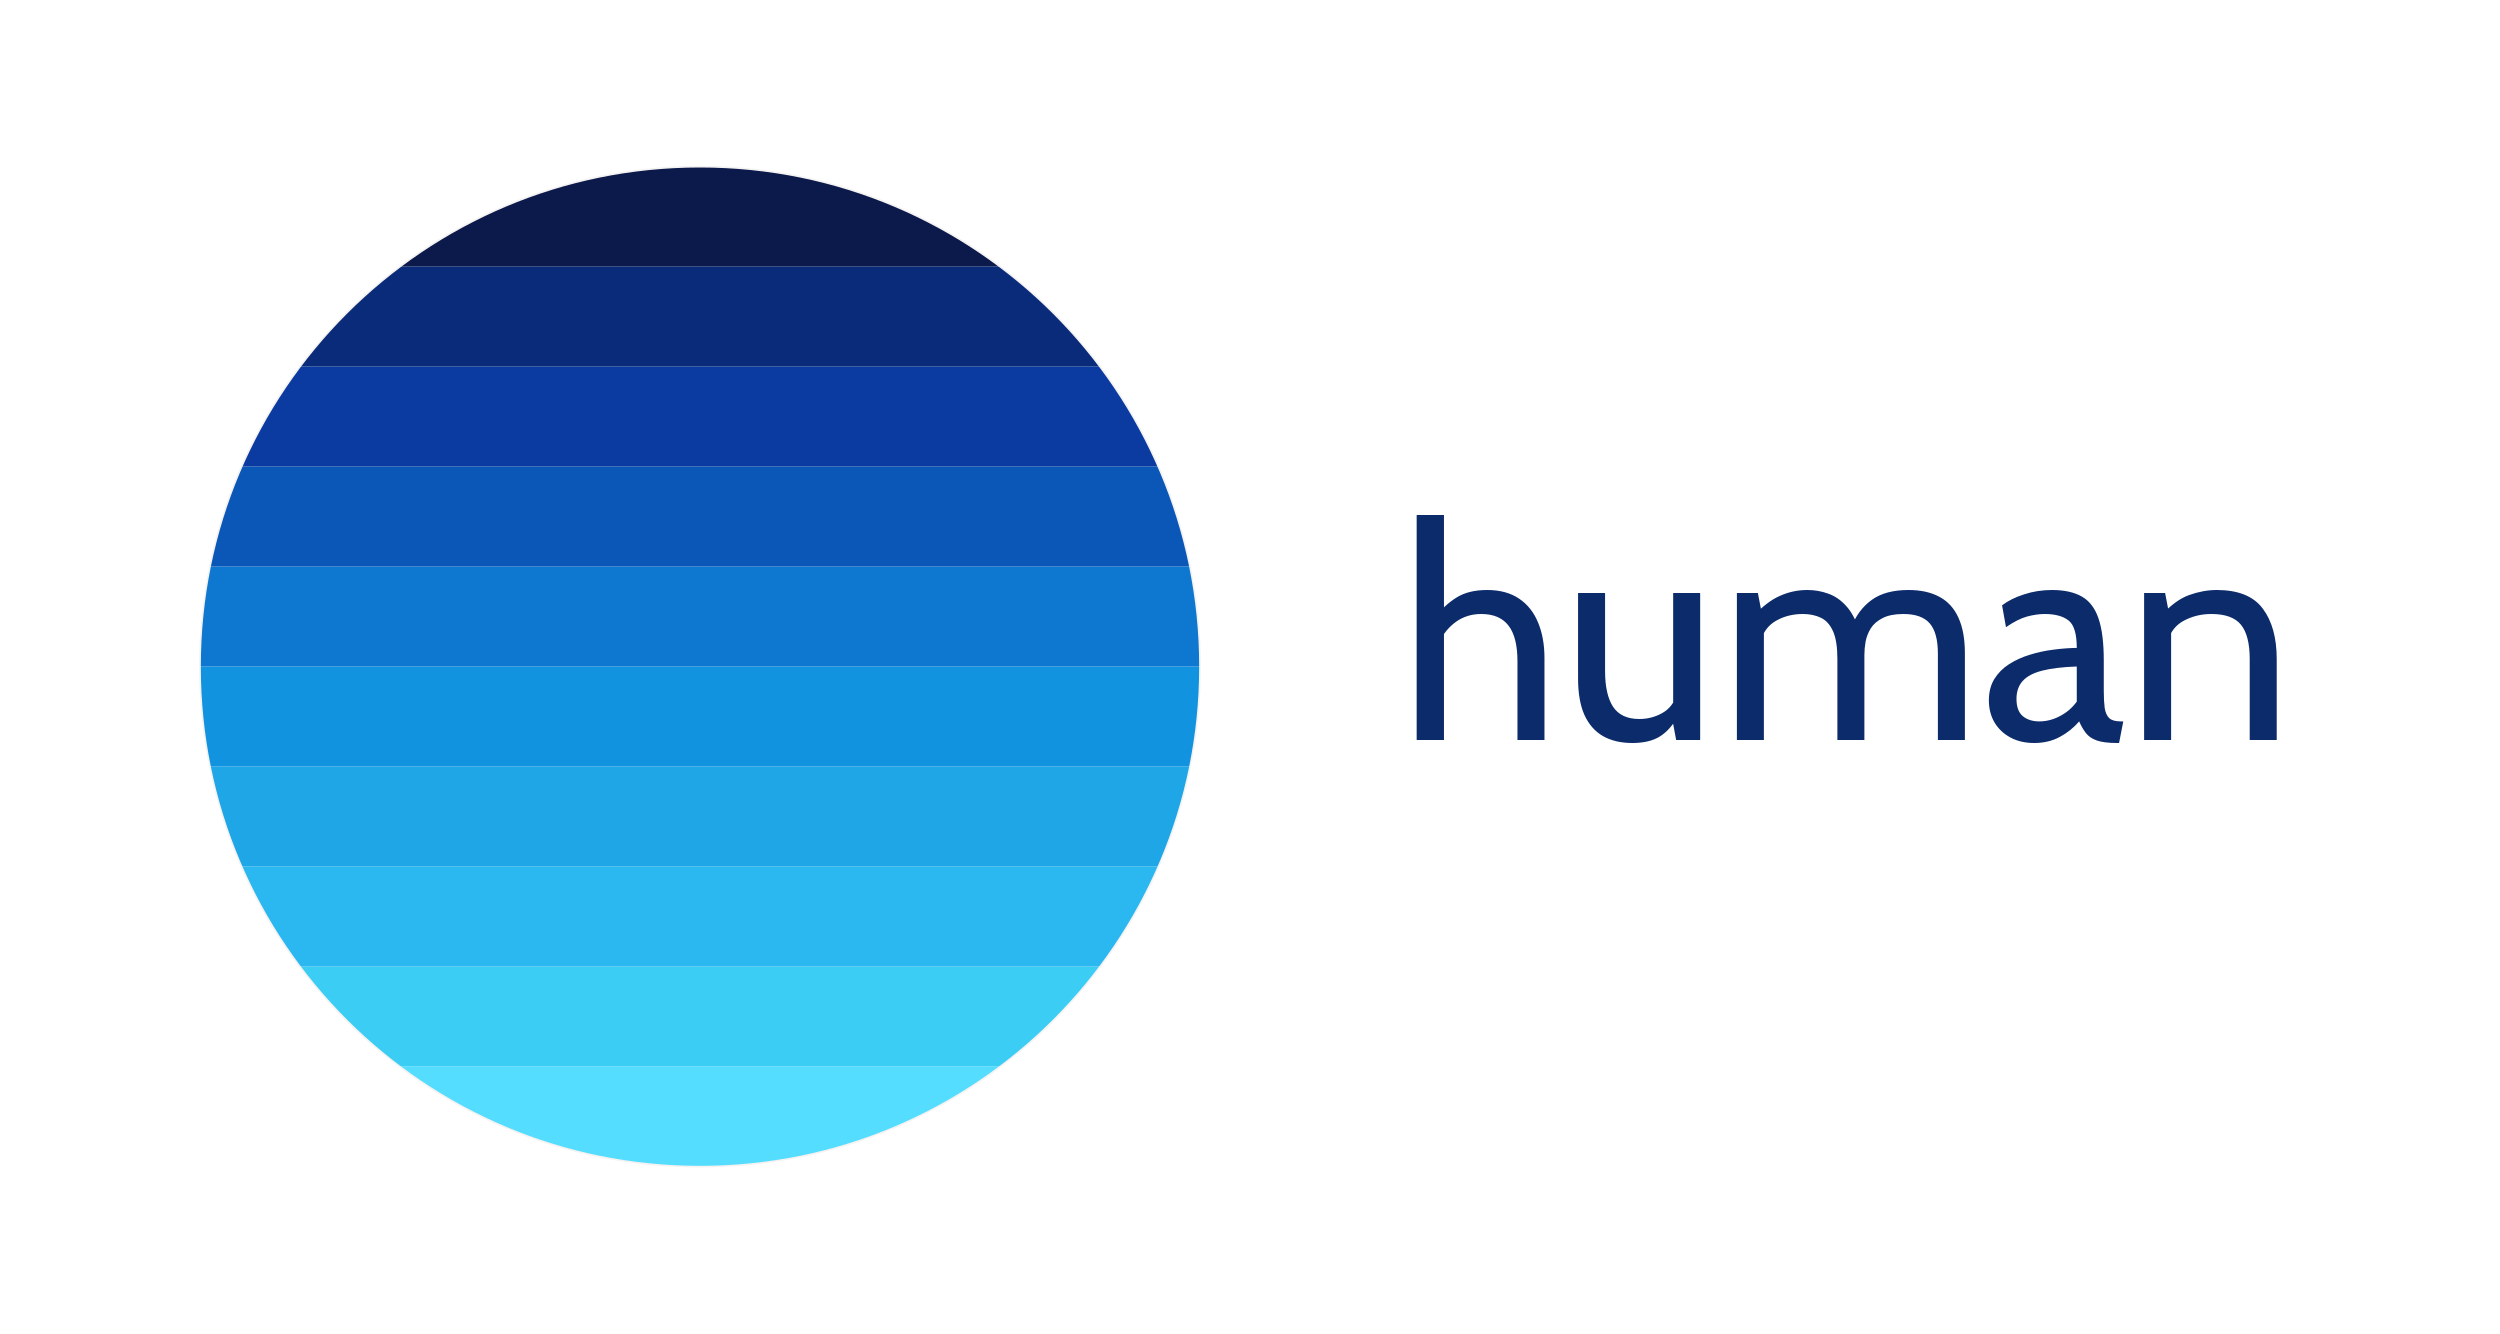
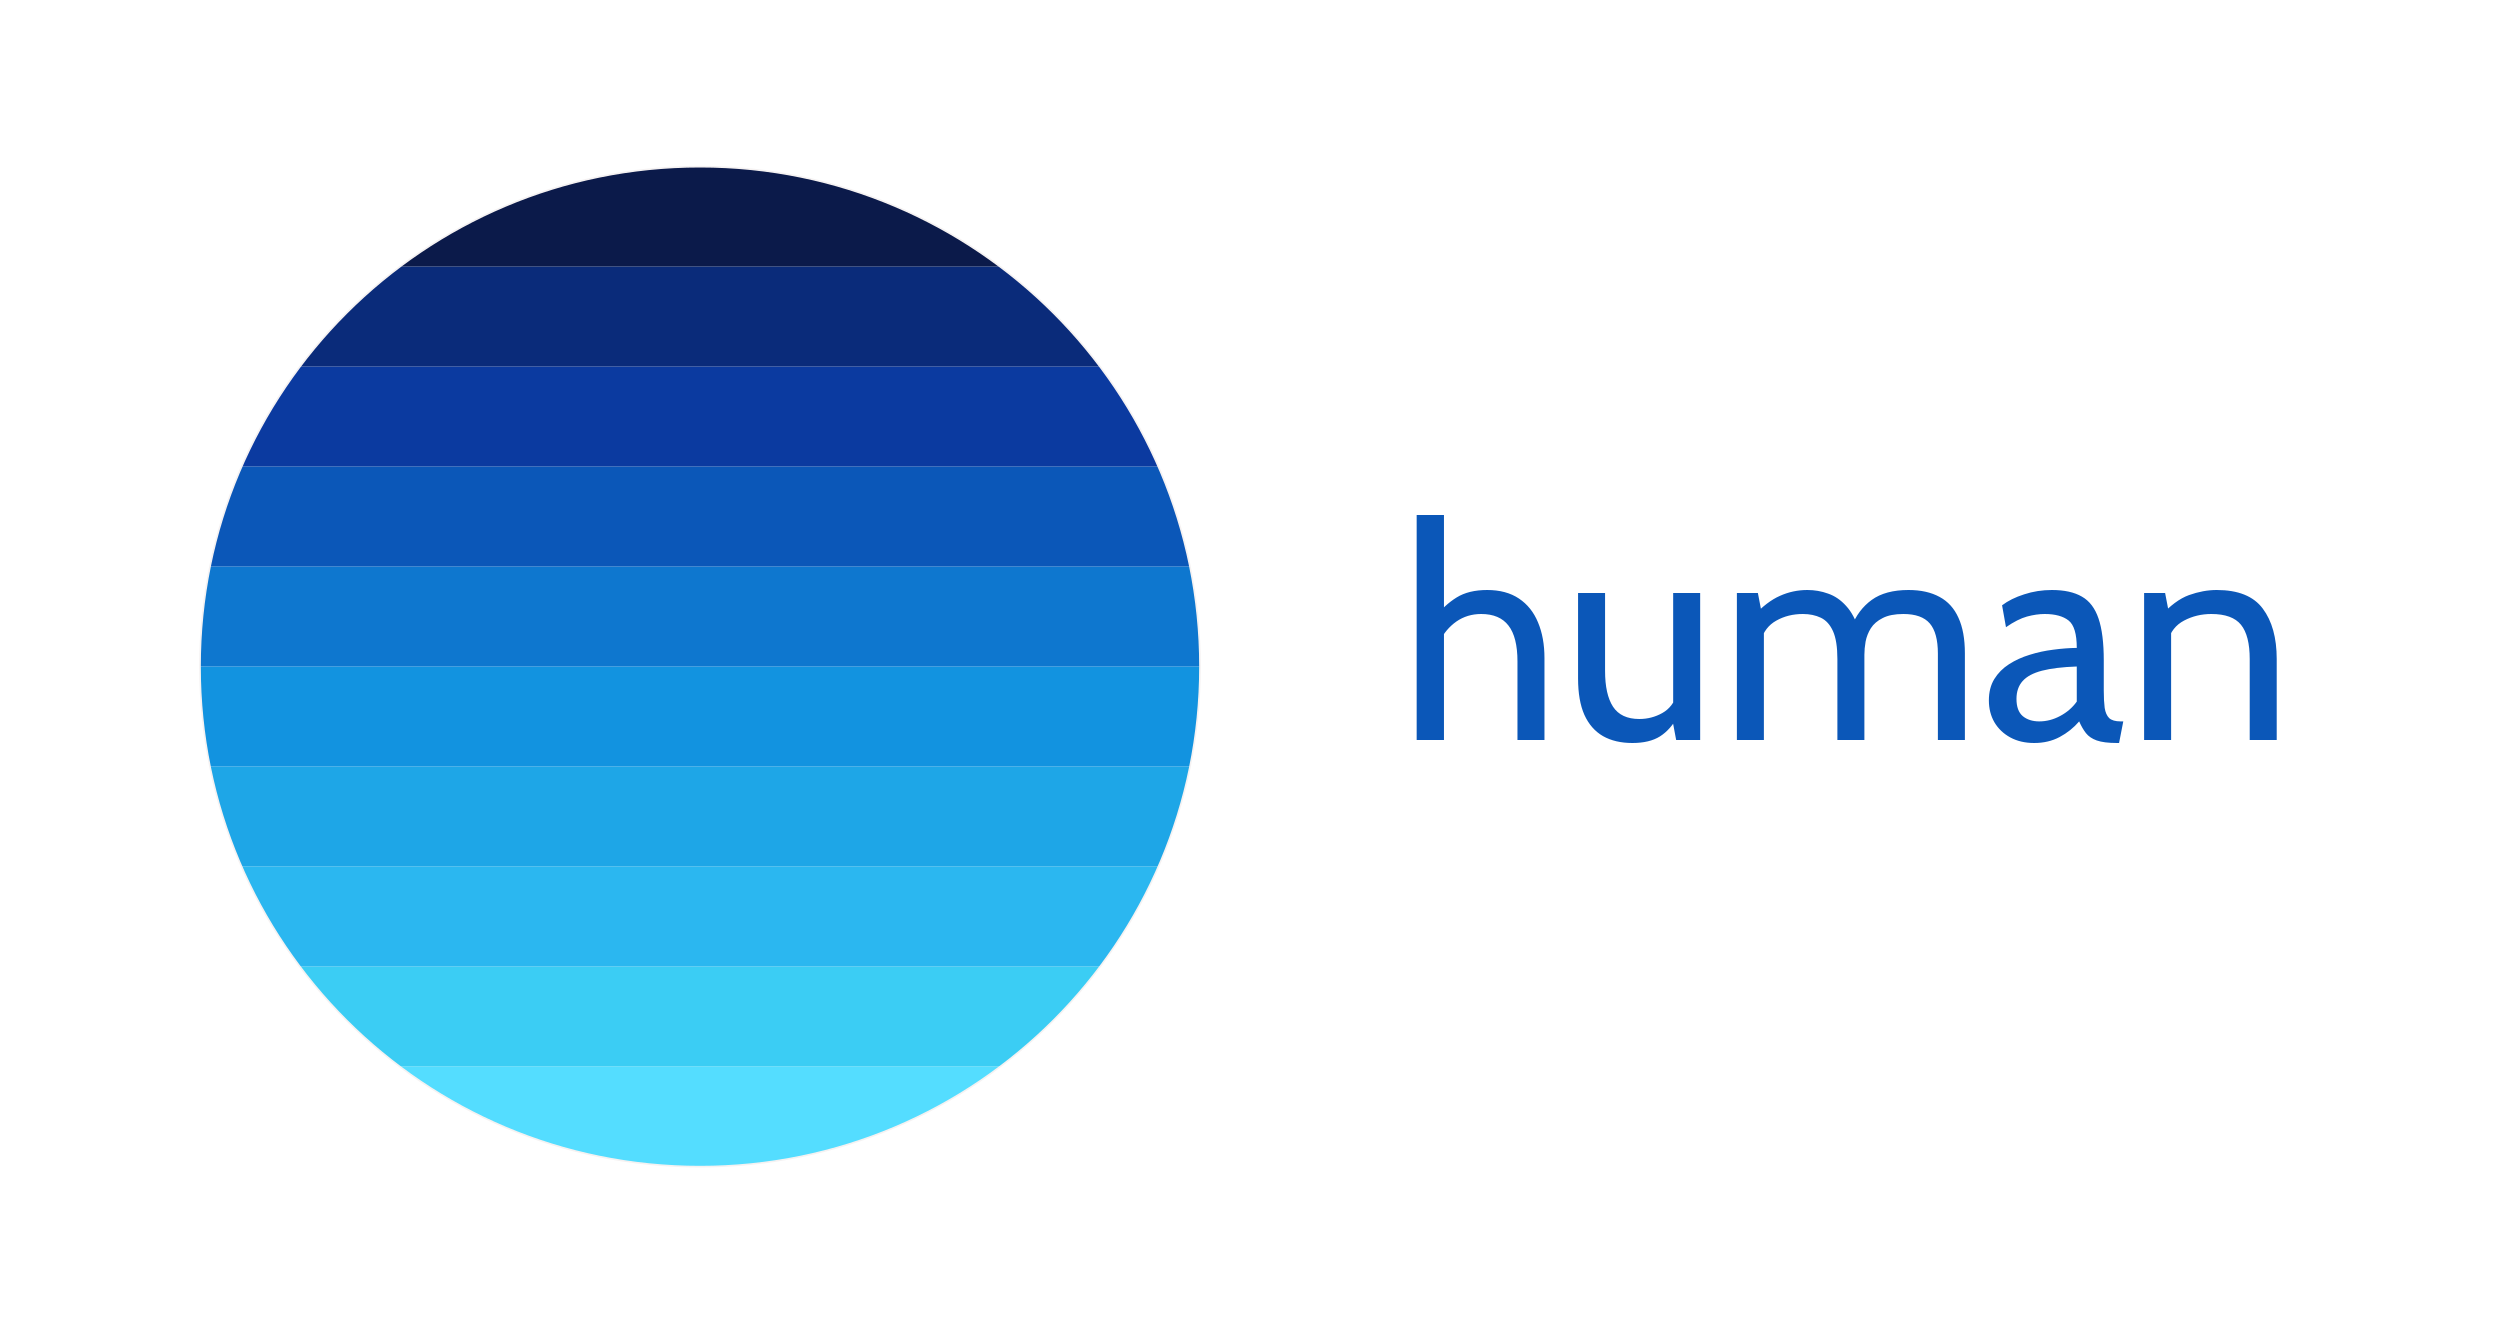
<svg xmlns="http://www.w3.org/2000/svg" viewBox="0 0 1500 800" width="1500" height="800">
  <style>
- #text-human {
-   fill: #0b2b6a;
- }
- .disc-border {
-   stroke: #f5f2f2;
- }
+     #text-human {
+       fill: #0b57b8;
+     }
+     .disc-border {
+       stroke: #f5f2f2;
+     }

- @media (prefers-color-scheme: dark) {
-   #text-human {
-     fill: #2bb7f0;
-   }
-   .disc-border {
-     stroke: #555555;
-   }
- }
- </style>
+     @media (prefers-color-scheme: dark) {
+       #text-human {
+         fill: #2bb7f0;
+       }
+       .disc-border {
+         stroke: #555555;
+       }
+     }
+   </style>
  <defs>
    <clipPath id="discClip">
      <circle cx="420" cy="400" r="300" />
    </clipPath>
-     <filter id="blur-filter">
-       <feGaussianBlur in="SourceGraphic" stdDeviation="1" result="blur">
-         
-     </feGaussianBlur>
-       <feColorMatrix in="blur" type="matrix" values="                   1 0 0 0 0                   0 1 0 0 0                   0 0 1 0 0                   0 0 0 29 -1" result="goo" />
-       <feComposite in="SourceGraphic" in2="goo" operator="atop" />
-     </filter>
  </defs>
  <g clip-path="url(#discClip)">
    <rect x="120" y="100" width="600" height="60" fill="#0b1a4a" />
    <rect x="120" y="160" width="600" height="60" fill="#0a2b7a" />
    <rect x="120" y="220" width="600" height="60" fill="#0b3aa0" />
    <rect x="120" y="280" width="600" height="60" fill="#0b57b8" />
    <rect x="120" y="340" width="600" height="60" fill="#0e77cf" />
    <rect x="120" y="400" width="600" height="60" fill="#1293e0" />
    <rect x="120" y="460" width="600" height="60" fill="#1ea6e7" />
    <rect x="120" y="520" width="600" height="60" fill="#2bb7f0" />
    <rect x="120" y="580" width="600" height="60" fill="#3bcdf4" />
    <rect x="120" y="640" width="600" height="60" fill="#54ddff" />
  </g>
  <circle cx="420" cy="400" r="300" fill="none" stroke-width="1" class="disc-border" />
  <path id="text-human" transform="translate(850, 309)" aria-label="human" d="M-2.6226e-06 135V7.15256e-07H16.38V62.1L10.62 61.74C14.76 56.52 19.2 52.44 23.94 49.5C28.74 46.5 34.86 45 42.3 45C49.92 45 56.28 46.71 61.38 50.13C66.48 53.55 70.29 58.32 72.81 64.44C75.39 70.56 76.68 77.7 76.68 85.86V135H60.48V87.84C60.48 78.12 58.68 70.95 55.08 66.33C51.54 61.71 46.08 59.4 38.7 59.4C33.12 59.4 28.17 60.9 23.85 63.9C19.59 66.9 16.2 70.92 13.68 75.96L16.38 66.06V135H-2.6226e-06ZM129.419 136.8C122.519 136.8 116.639 135.42 111.779 132.66C106.919 129.84 103.199 125.58 100.619 119.88C98.099 114.18 96.839 106.92 96.839 98.1V46.8H113.039V93.6C113.039 102.96 114.629 110.1 117.809 115.02C121.049 119.94 126.299 122.4 133.559 122.4C138.539 122.4 143.159 121.2 147.419 118.8C151.679 116.4 154.619 112.56 156.239 107.28L153.899 116.1V46.8H170.099V135H155.699L152.459 117.72L156.779 120.6C153.839 126.06 150.239 130.14 145.979 132.84C141.779 135.48 136.259 136.8 129.419 136.8ZM192.133 135V46.8H204.733L207.973 63.72L201.853 60.84C207.373 54.9 212.743 50.79 217.963 48.51C223.183 46.17 228.673 45 234.433 45C238.753 45 242.893 45.72 246.853 47.16C250.873 48.54 254.473 51 257.653 54.54C260.893 58.02 263.473 62.88 265.393 69.12L260.893 67.14C263.533 60.3 267.583 54.9 273.043 50.94C278.503 46.98 285.853 45 295.093 45C302.473 45 308.683 46.38 313.723 49.14C318.763 51.84 322.543 56.01 325.063 61.65C327.643 67.23 328.933 74.34 328.933 82.98V135H312.733V83.16C312.733 74.88 311.113 68.85 307.873 65.07C304.633 61.29 299.353 59.4 292.033 59.4C286.873 59.4 282.733 60.21 279.613 61.83C276.493 63.39 274.123 65.43 272.503 67.95C270.943 70.47 269.893 73.14 269.353 75.96C268.873 78.78 268.633 81.42 268.633 83.88V135H252.433V86.4C252.433 79.2 251.563 73.65 249.823 69.75C248.083 65.85 245.653 63.15 242.533 61.65C239.413 60.15 235.813 59.4 231.733 59.4C225.793 59.4 220.483 60.72 215.803 63.36C211.123 65.94 207.973 70.08 206.353 75.78L208.333 66.96V135H192.133ZM370.505 136.8C365.045 136.8 360.275 135.69 356.195 133.47C352.115 131.25 348.935 128.22 346.655 124.38C344.435 120.54 343.325 116.16 343.325 111.24C343.325 106.26 344.405 102 346.565 98.46C348.785 94.86 351.725 91.89 355.385 89.55C359.105 87.15 363.245 85.26 367.805 83.88C372.365 82.44 377.075 81.42 381.935 80.82C386.855 80.16 391.565 79.8 396.065 79.74C396.065 71.34 394.415 65.85 391.115 63.27C387.815 60.69 383.045 59.4 376.805 59.4C373.505 59.4 369.965 59.91 366.185 60.93C362.465 61.95 358.265 64.08 353.585 67.32L351.245 54.18C354.785 51.48 359.195 49.29 364.475 47.61C369.755 45.87 375.305 45 381.125 45C388.565 45 394.565 46.32 399.125 48.96C403.685 51.54 407.015 55.92 409.115 62.1C411.215 68.28 412.265 76.68 412.265 87.3V105.3C412.265 109.5 412.445 112.98 412.805 115.74C413.225 118.44 414.125 120.48 415.505 121.86C416.945 123.18 419.225 123.84 422.345 123.84H423.965L421.445 136.8H420.185C414.965 136.8 410.915 136.29 408.035 135.27C405.215 134.25 403.055 132.78 401.555 130.86C400.055 128.94 398.705 126.6 397.505 123.84C394.205 127.68 390.305 130.8 385.805 133.2C381.305 135.6 376.205 136.8 370.505 136.8ZM373.565 123.84C377.885 123.84 382.055 122.76 386.075 120.6C390.155 118.44 393.485 115.56 396.065 111.96V90.9C387.485 91.2 380.525 92.04 375.185 93.42C369.905 94.8 366.035 96.87 363.575 99.63C361.115 102.39 359.885 105.96 359.885 110.34C359.885 115.08 361.145 118.53 363.665 120.69C366.245 122.79 369.545 123.84 373.565 123.84ZM436.469 135V46.8H449.069L452.309 63.72L446.009 61.02C451.949 54.42 457.739 50.1 463.379 48.06C469.079 46.02 474.629 45 480.029 45C492.929 45 502.139 48.72 507.659 56.16C513.239 63.6 516.029 73.68 516.029 86.4V135H499.829V86.4C499.829 77.04 498.089 70.2 494.609 65.88C491.129 61.56 485.189 59.4 476.789 59.4C470.849 59.4 465.389 60.72 460.409 63.36C455.489 65.94 452.249 70.08 450.689 75.78L452.669 65.88V135H436.469Z" fill="black" />
</svg>
